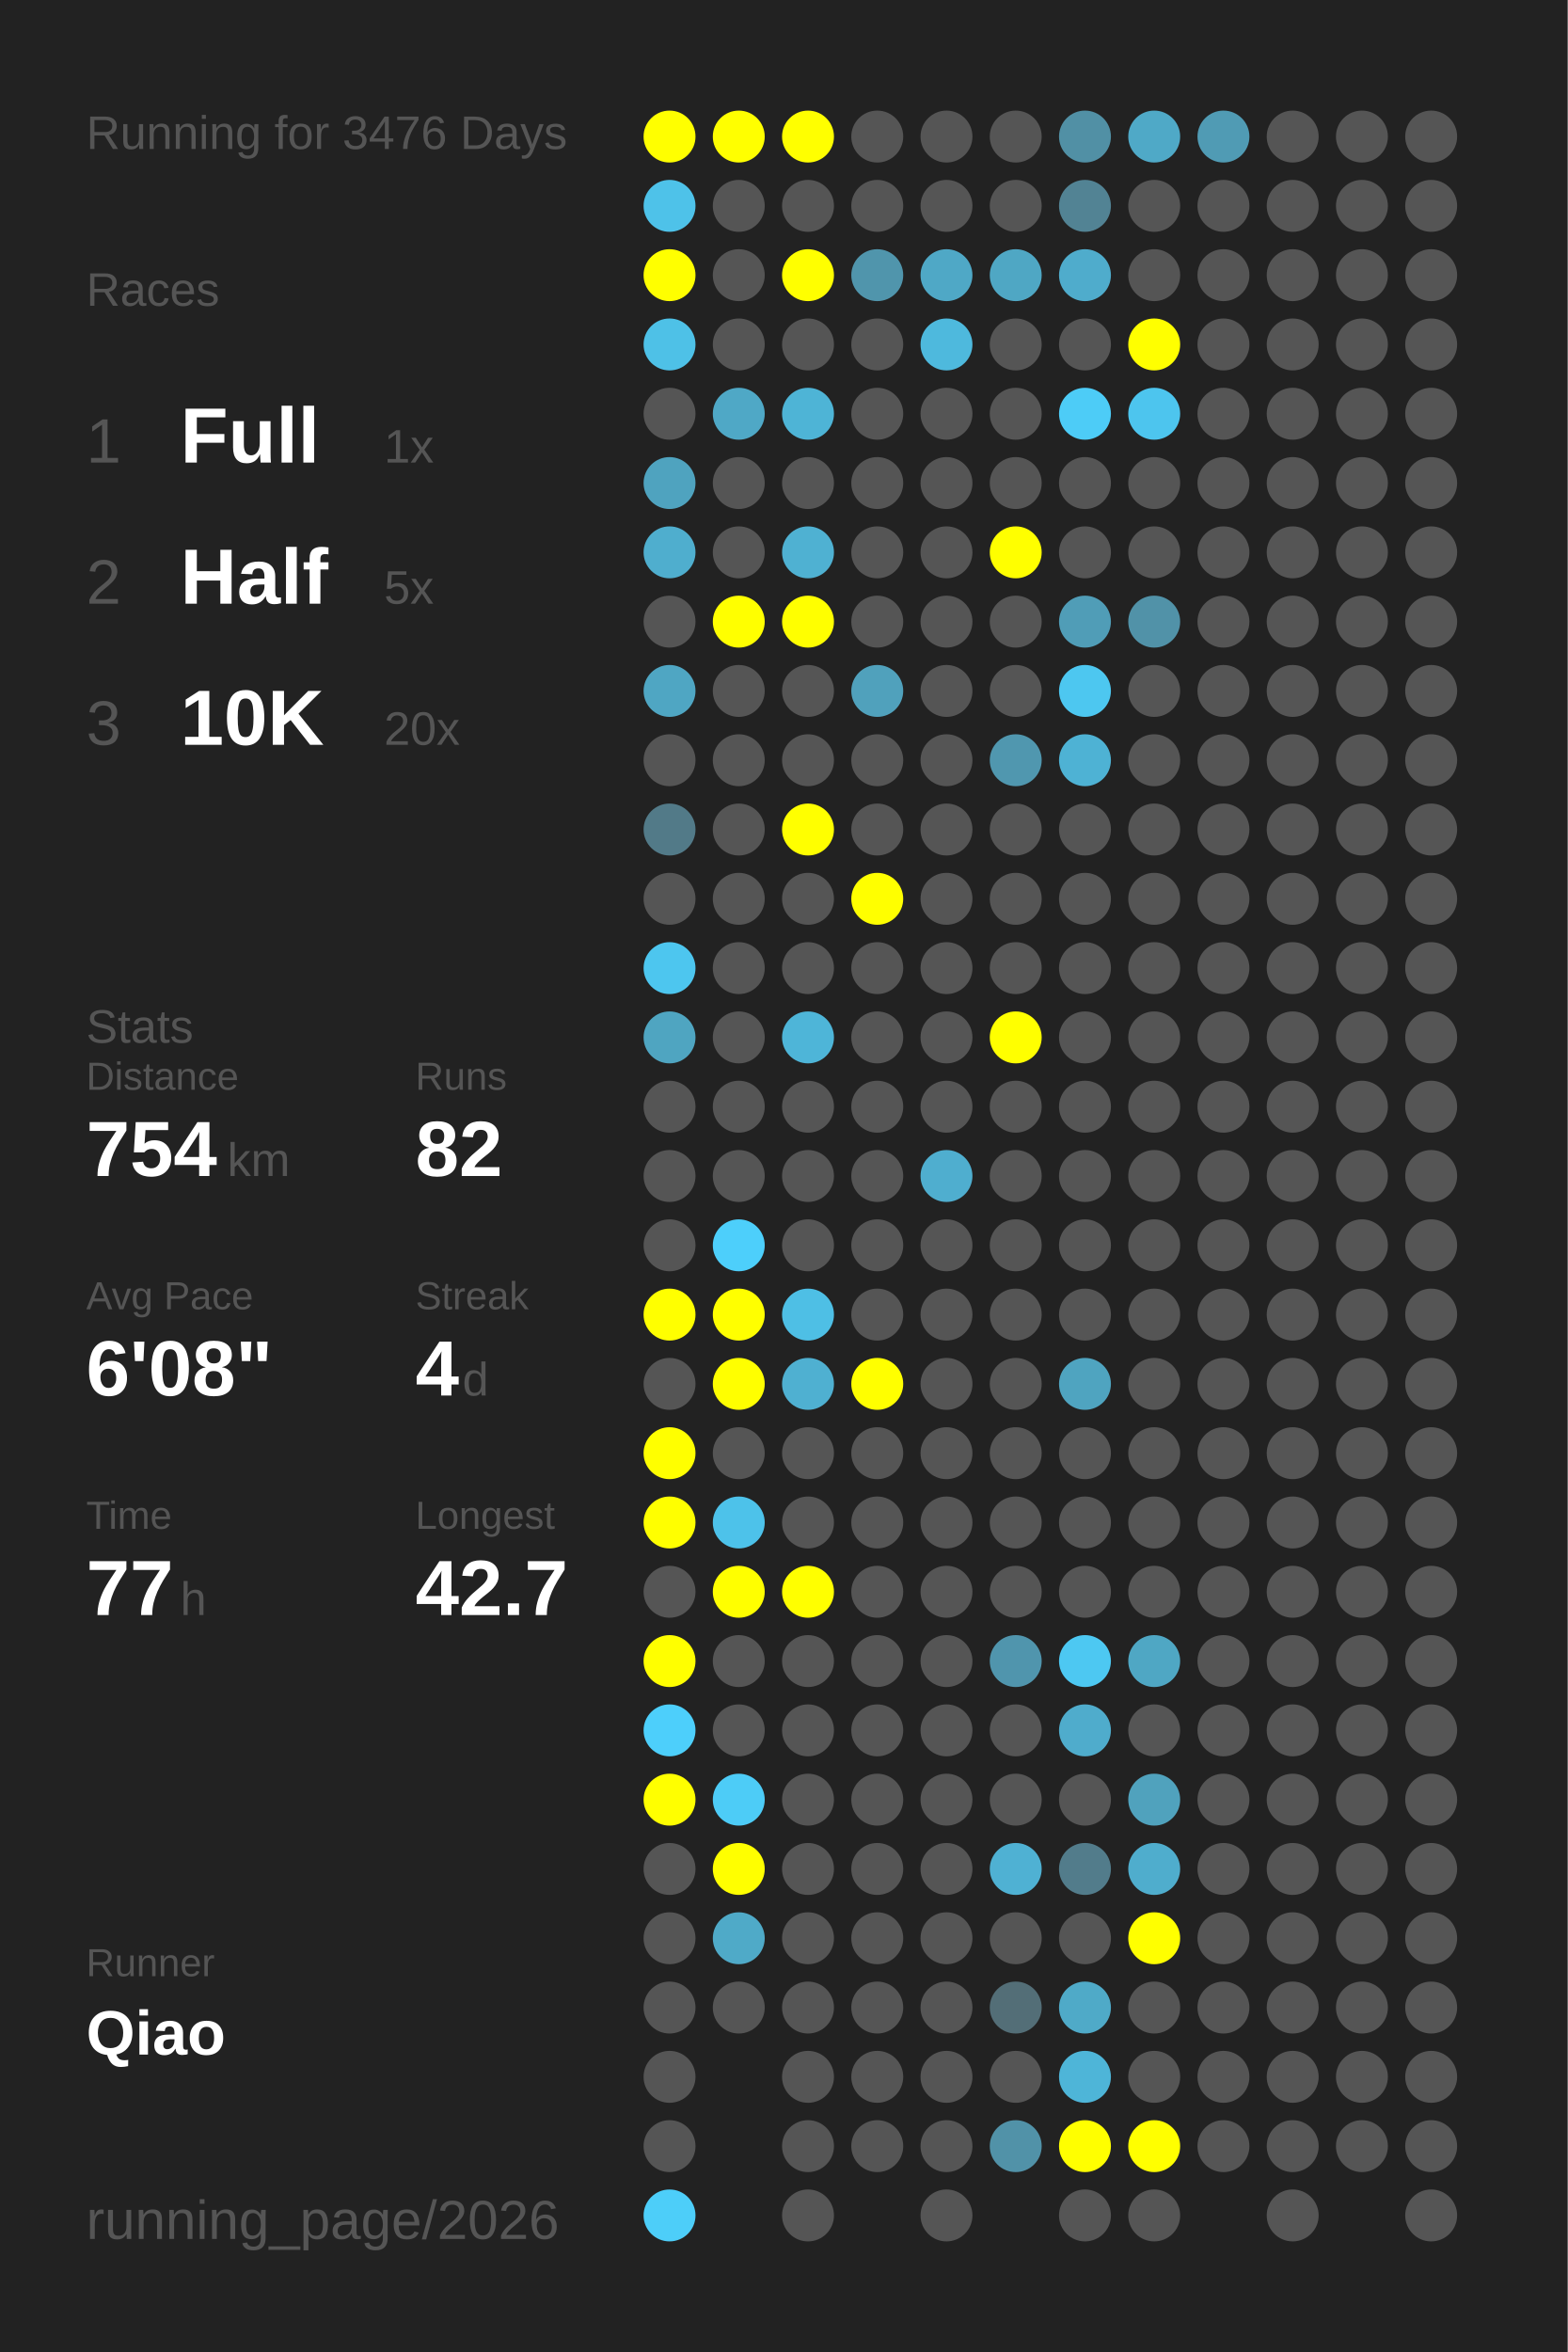
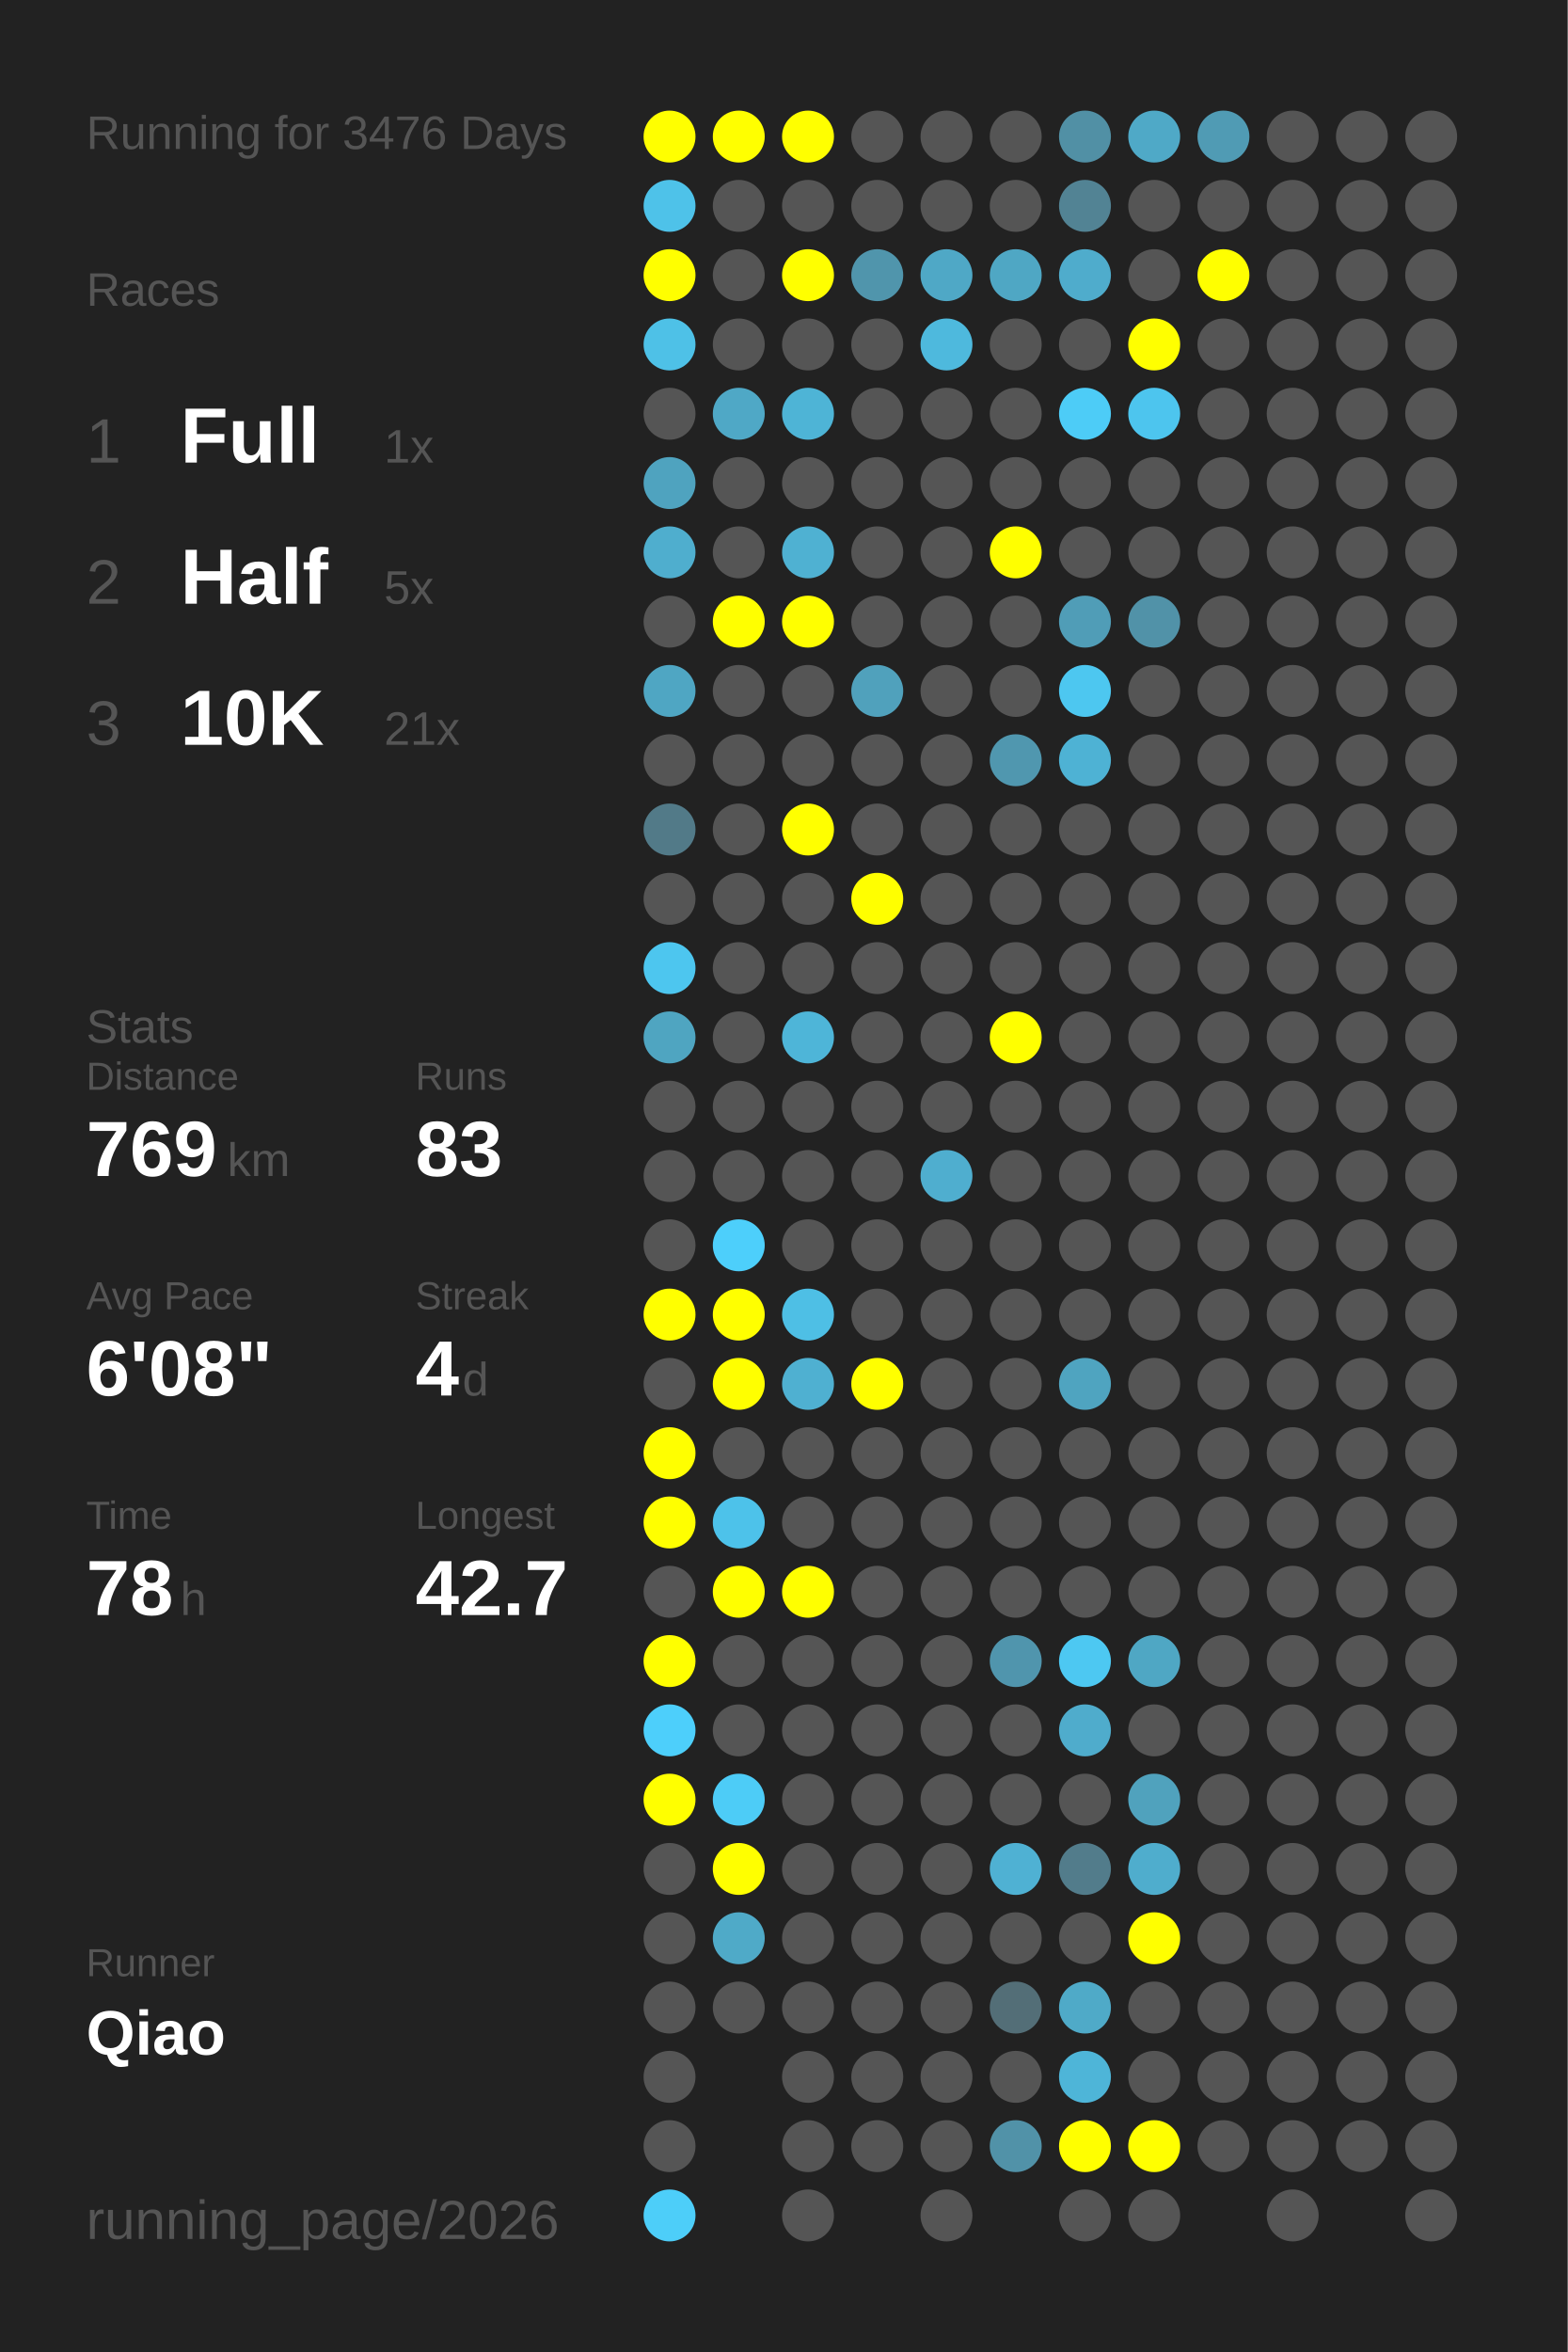
<svg xmlns="http://www.w3.org/2000/svg" baseProfile="full" height="300mm" version="1.1" viewBox="0,0,200,300" width="200mm">
  <defs />
  <rect fill="#222222" height="300" width="200" x="0" y="0" />
  <text fill="#555555" style="font-size:6px; font-family:Arial;" x="11" y="19">Running for 3476 Days</text>
  <text fill="#555555" style="font-size:6px; font-family:Arial;" x="11" y="39">Races</text>
  <text fill="#555555" style="font-size:8px; font-family:Arial;" x="11" y="59">1</text>
  <text fill="#FFFFFF" style="font-size:10px; font-family:Arial; font-weight:bold;" x="23" y="59">Full</text>
  <text fill="#555555" style="font-size:6px; font-family:Arial;" x="49" y="59">1x</text>
  <text fill="#555555" style="font-size:8px; font-family:Arial;" x="11" y="77">2</text>
  <text fill="#FFFFFF" style="font-size:10px; font-family:Arial; font-weight:bold;" x="23" y="77">Half</text>
  <text fill="#555555" style="font-size:6px; font-family:Arial;" x="49" y="77">5x</text>
  <text fill="#555555" style="font-size:8px; font-family:Arial;" x="11" y="95">3</text>
  <text fill="#FFFFFF" style="font-size:10px; font-family:Arial; font-weight:bold;" x="23" y="95">10K</text>
-   <text fill="#555555" style="font-size:6px; font-family:Arial;" x="49" y="95">20x</text>
+   <text fill="#555555" style="font-size:6px; font-family:Arial;" x="49" y="95">21x</text>
  <text fill="#555555" style="font-size:6px; font-family:Arial;" x="11" y="133">Stats</text>
  <text fill="#555555" style="font-size:5px; font-family:Arial;" x="11" y="139">Distance</text>
-   <text fill="#FFFFFF" style="font-size:10px; font-family:Arial; font-weight:bold;" x="11" y="150">754</text>
+   <text fill="#FFFFFF" style="font-size:10px; font-family:Arial; font-weight:bold;" x="11" y="150">769</text>
  <text fill="#555555" style="font-size:6px; font-family:Arial;" x="29" y="150">km</text>
  <text fill="#555555" style="font-size:5px; font-family:Arial;" x="53" y="139">Runs</text>
-   <text fill="#FFFFFF" style="font-size:10px; font-family:Arial; font-weight:bold;" x="53" y="150">82</text>
+   <text fill="#FFFFFF" style="font-size:10px; font-family:Arial; font-weight:bold;" x="53" y="150">83</text>
  <text fill="#555555" style="font-size:5px; font-family:Arial;" x="11" y="167">Avg Pace</text>
  <text fill="#FFFFFF" style="font-size:10px; font-family:Arial; font-weight:bold;" x="11" y="178">6'08"</text>
  <text fill="#555555" style="font-size:5px; font-family:Arial;" x="53" y="167">Streak</text>
  <text fill="#FFFFFF" style="font-size:10px; font-family:Arial; font-weight:bold;" x="53" y="178">4</text>
  <text fill="#555555" style="font-size:6px; font-family:Arial;" x="59" y="178">d</text>
  <text fill="#555555" style="font-size:5px; font-family:Arial;" x="11" y="195">Time</text>
-   <text fill="#FFFFFF" style="font-size:10px; font-family:Arial; font-weight:bold;" x="11" y="206">77</text>
+   <text fill="#FFFFFF" style="font-size:10px; font-family:Arial; font-weight:bold;" x="11" y="206">78</text>
  <text fill="#555555" style="font-size:6px; font-family:Arial;" x="23" y="206">h</text>
  <text fill="#555555" style="font-size:5px; font-family:Arial;" x="53" y="195">Longest</text>
  <text fill="#FFFFFF" style="font-size:10px; font-family:Arial; font-weight:bold;" x="53" y="206">42.7</text>
  <text fill="#555555" style="font-size:5px; font-family:Arial;" x="11" y="252.065">Runner</text>
  <text fill="#FFFFFF" style="font-size:8px; font-family:Arial; font-weight:bold;" x="11" y="262.065">Qiao</text>
  <text fill="#555555" style="font-size:7px; font-family:Arial;" x="11" y="285.581">running_page/2026</text>
  <circle cx="85.417" cy="17.419" fill="#FFFF00" r="3.312" />
  <circle cx="85.417" cy="26.258" fill="#4ec2e9" r="3.312" />
  <circle cx="85.417" cy="35.097" fill="#FFFF00" r="3.312" />
  <circle cx="85.417" cy="43.935" fill="#4ec1e7" r="3.312" />
  <circle cx="85.417" cy="52.774" fill="#555555" r="3.312" />
  <circle cx="85.417" cy="61.613" fill="#4fa3bf" r="3.312" />
  <circle cx="85.417" cy="70.452" fill="#4faece" r="3.312" />
  <circle cx="85.417" cy="79.29" fill="#555555" r="3.312" />
  <circle cx="85.417" cy="88.129" fill="#4fa6c3" r="3.312" />
  <circle cx="85.417" cy="96.968" fill="#555555" r="3.312" />
  <circle cx="85.417" cy="105.806" fill="#527a88" r="3.312" />
  <circle cx="85.417" cy="114.645" fill="#555555" r="3.312" />
  <circle cx="85.417" cy="123.484" fill="#4dc6ef" r="3.312" />
  <circle cx="85.417" cy="132.323" fill="#4fa5c1" r="3.312" />
  <circle cx="85.417" cy="141.161" fill="#555555" r="3.312" />
  <circle cx="85.417" cy="150" fill="#555555" r="3.312" />
  <circle cx="85.417" cy="158.839" fill="#555555" r="3.312" />
  <circle cx="85.417" cy="167.677" fill="#FFFF00" r="3.312" />
  <circle cx="85.417" cy="176.516" fill="#555555" r="3.312" />
  <circle cx="85.417" cy="185.355" fill="#FFFF00" r="3.312" />
  <circle cx="85.417" cy="194.194" fill="#FFFF00" r="3.312" />
  <circle cx="85.417" cy="203.032" fill="#555555" r="3.312" />
  <circle cx="85.417" cy="211.871" fill="#FFFF00" r="3.312" />
  <circle cx="85.417" cy="220.71" fill="#4dcffb" r="3.312" />
  <circle cx="85.417" cy="229.548" fill="#FFFF00" r="3.312" />
  <circle cx="85.417" cy="238.387" fill="#555555" r="3.312" />
  <circle cx="85.417" cy="247.226" fill="#555555" r="3.312" />
  <circle cx="85.417" cy="256.065" fill="#555555" r="3.312" />
  <circle cx="85.417" cy="264.903" fill="#555555" r="3.312" />
  <circle cx="85.417" cy="273.742" fill="#555555" r="3.312" />
  <circle cx="85.417" cy="282.581" fill="#4dcef9" r="3.312" />
  <circle cx="94.25" cy="17.419" fill="#FFFF00" r="3.312" />
  <circle cx="94.25" cy="26.258" fill="#555555" r="3.312" />
  <circle cx="94.25" cy="35.097" fill="#555555" r="3.312" />
  <circle cx="94.25" cy="43.935" fill="#555555" r="3.312" />
  <circle cx="94.25" cy="52.774" fill="#4fa8c6" r="3.312" />
  <circle cx="94.25" cy="61.613" fill="#555555" r="3.312" />
  <circle cx="94.25" cy="70.452" fill="#555555" r="3.312" />
  <circle cx="94.25" cy="79.29" fill="#FFFF00" r="3.312" />
  <circle cx="94.25" cy="88.129" fill="#555555" r="3.312" />
  <circle cx="94.25" cy="96.968" fill="#555555" r="3.312" />
  <circle cx="94.25" cy="105.806" fill="#555555" r="3.312" />
  <circle cx="94.25" cy="114.645" fill="#555555" r="3.312" />
  <circle cx="94.25" cy="123.484" fill="#555555" r="3.312" />
  <circle cx="94.25" cy="132.323" fill="#555555" r="3.312" />
  <circle cx="94.25" cy="141.161" fill="#555555" r="3.312" />
  <circle cx="94.25" cy="150" fill="#555555" r="3.312" />
  <circle cx="94.25" cy="158.839" fill="#4dcffb" r="3.312" />
  <circle cx="94.25" cy="167.677" fill="#FFFF00" r="3.312" />
  <circle cx="94.25" cy="176.516" fill="#FFFF00" r="3.312" />
  <circle cx="94.25" cy="185.355" fill="#555555" r="3.312" />
  <circle cx="94.25" cy="194.194" fill="#4dc2ea" r="3.312" />
  <circle cx="94.25" cy="203.032" fill="#FFFF00" r="3.312" />
  <circle cx="94.25" cy="211.871" fill="#555555" r="3.312" />
  <circle cx="94.25" cy="220.71" fill="#555555" r="3.312" />
  <circle cx="94.25" cy="229.548" fill="#4dccf7" r="3.312" />
  <circle cx="94.25" cy="238.387" fill="#FFFF00" r="3.312" />
  <circle cx="94.25" cy="247.226" fill="#4faac8" r="3.312" />
  <circle cx="94.25" cy="256.065" fill="#555555" r="3.312" />
  <circle cx="103.083" cy="17.419" fill="#FFFF00" r="3.312" />
  <circle cx="103.083" cy="26.258" fill="#555555" r="3.312" />
  <circle cx="103.083" cy="35.097" fill="#FFFF00" r="3.312" />
  <circle cx="103.083" cy="43.935" fill="#555555" r="3.312" />
  <circle cx="103.083" cy="52.774" fill="#4eb4d6" r="3.312" />
  <circle cx="103.083" cy="61.613" fill="#555555" r="3.312" />
  <circle cx="103.083" cy="70.452" fill="#4fb1d2" r="3.312" />
  <circle cx="103.083" cy="79.29" fill="#FFFF00" r="3.312" />
  <circle cx="103.083" cy="88.129" fill="#555555" r="3.312" />
  <circle cx="103.083" cy="96.968" fill="#555555" r="3.312" />
  <circle cx="103.083" cy="105.806" fill="#FFFF00" r="3.312" />
  <circle cx="103.083" cy="114.645" fill="#555555" r="3.312" />
  <circle cx="103.083" cy="123.484" fill="#555555" r="3.312" />
  <circle cx="103.083" cy="132.323" fill="#4eb5d8" r="3.312" />
  <circle cx="103.083" cy="141.161" fill="#555555" r="3.312" />
  <circle cx="103.083" cy="150" fill="#555555" r="3.312" />
  <circle cx="103.083" cy="158.839" fill="#555555" r="3.312" />
  <circle cx="103.083" cy="167.677" fill="#4ebfe5" r="3.312" />
  <circle cx="103.083" cy="176.516" fill="#4fb0d1" r="3.312" />
  <circle cx="103.083" cy="185.355" fill="#555555" r="3.312" />
  <circle cx="103.083" cy="194.194" fill="#555555" r="3.312" />
  <circle cx="103.083" cy="203.032" fill="#FFFF00" r="3.312" />
  <circle cx="103.083" cy="211.871" fill="#555555" r="3.312" />
  <circle cx="103.083" cy="220.71" fill="#555555" r="3.312" />
  <circle cx="103.083" cy="229.548" fill="#555555" r="3.312" />
  <circle cx="103.083" cy="238.387" fill="#555555" r="3.312" />
  <circle cx="103.083" cy="247.226" fill="#555555" r="3.312" />
  <circle cx="103.083" cy="256.065" fill="#555555" r="3.312" />
  <circle cx="103.083" cy="264.903" fill="#555555" r="3.312" />
  <circle cx="103.083" cy="273.742" fill="#555555" r="3.312" />
  <circle cx="103.083" cy="282.581" fill="#555555" r="3.312" />
  <circle cx="111.917" cy="17.419" fill="#555555" r="3.312" />
  <circle cx="111.917" cy="26.258" fill="#555555" r="3.312" />
  <circle cx="111.917" cy="35.097" fill="#5095ac" r="3.312" />
  <circle cx="111.917" cy="43.935" fill="#555555" r="3.312" />
  <circle cx="111.917" cy="52.774" fill="#555555" r="3.312" />
  <circle cx="111.917" cy="61.613" fill="#555555" r="3.312" />
  <circle cx="111.917" cy="70.452" fill="#555555" r="3.312" />
  <circle cx="111.917" cy="79.29" fill="#555555" r="3.312" />
  <circle cx="111.917" cy="88.129" fill="#50a1bc" r="3.312" />
  <circle cx="111.917" cy="96.968" fill="#555555" r="3.312" />
  <circle cx="111.917" cy="105.806" fill="#555555" r="3.312" />
  <circle cx="111.917" cy="114.645" fill="#FFFF00" r="3.312" />
  <circle cx="111.917" cy="123.484" fill="#555555" r="3.312" />
  <circle cx="111.917" cy="132.323" fill="#555555" r="3.312" />
  <circle cx="111.917" cy="141.161" fill="#555555" r="3.312" />
  <circle cx="111.917" cy="150" fill="#555555" r="3.312" />
  <circle cx="111.917" cy="158.839" fill="#555555" r="3.312" />
  <circle cx="111.917" cy="167.677" fill="#555555" r="3.312" />
  <circle cx="111.917" cy="176.516" fill="#FFFF00" r="3.312" />
  <circle cx="111.917" cy="185.355" fill="#555555" r="3.312" />
  <circle cx="111.917" cy="194.194" fill="#555555" r="3.312" />
  <circle cx="111.917" cy="203.032" fill="#555555" r="3.312" />
  <circle cx="111.917" cy="211.871" fill="#555555" r="3.312" />
  <circle cx="111.917" cy="220.71" fill="#555555" r="3.312" />
  <circle cx="111.917" cy="229.548" fill="#555555" r="3.312" />
  <circle cx="111.917" cy="238.387" fill="#555555" r="3.312" />
  <circle cx="111.917" cy="247.226" fill="#555555" r="3.312" />
  <circle cx="111.917" cy="256.065" fill="#555555" r="3.312" />
  <circle cx="111.917" cy="264.903" fill="#555555" r="3.312" />
  <circle cx="111.917" cy="273.742" fill="#555555" r="3.312" />
  <circle cx="120.75" cy="17.419" fill="#555555" r="3.312" />
  <circle cx="120.75" cy="26.258" fill="#555555" r="3.312" />
  <circle cx="120.75" cy="35.097" fill="#4fa8c6" r="3.312" />
  <circle cx="120.75" cy="43.935" fill="#4eb9dd" r="3.312" />
  <circle cx="120.75" cy="52.774" fill="#555555" r="3.312" />
  <circle cx="120.75" cy="61.613" fill="#555555" r="3.312" />
  <circle cx="120.75" cy="70.452" fill="#555555" r="3.312" />
  <circle cx="120.75" cy="79.29" fill="#555555" r="3.312" />
  <circle cx="120.75" cy="88.129" fill="#555555" r="3.312" />
  <circle cx="120.75" cy="96.968" fill="#555555" r="3.312" />
  <circle cx="120.75" cy="105.806" fill="#555555" r="3.312" />
  <circle cx="120.75" cy="114.645" fill="#555555" r="3.312" />
  <circle cx="120.75" cy="123.484" fill="#555555" r="3.312" />
  <circle cx="120.75" cy="132.323" fill="#555555" r="3.312" />
  <circle cx="120.75" cy="141.161" fill="#555555" r="3.312" />
  <circle cx="120.75" cy="150" fill="#4faecf" r="3.312" />
  <circle cx="120.75" cy="158.839" fill="#555555" r="3.312" />
  <circle cx="120.75" cy="167.677" fill="#555555" r="3.312" />
  <circle cx="120.75" cy="176.516" fill="#555555" r="3.312" />
  <circle cx="120.75" cy="185.355" fill="#555555" r="3.312" />
  <circle cx="120.75" cy="194.194" fill="#555555" r="3.312" />
  <circle cx="120.75" cy="203.032" fill="#555555" r="3.312" />
  <circle cx="120.75" cy="211.871" fill="#555555" r="3.312" />
  <circle cx="120.75" cy="220.71" fill="#555555" r="3.312" />
  <circle cx="120.75" cy="229.548" fill="#555555" r="3.312" />
  <circle cx="120.75" cy="238.387" fill="#555555" r="3.312" />
  <circle cx="120.75" cy="247.226" fill="#555555" r="3.312" />
  <circle cx="120.75" cy="256.065" fill="#555555" r="3.312" />
  <circle cx="120.75" cy="264.903" fill="#555555" r="3.312" />
  <circle cx="120.75" cy="273.742" fill="#555555" r="3.312" />
  <circle cx="120.75" cy="282.581" fill="#555555" r="3.312" />
  <circle cx="129.583" cy="17.419" fill="#555555" r="3.312" />
  <circle cx="129.583" cy="26.258" fill="#555555" r="3.312" />
  <circle cx="129.583" cy="35.097" fill="#4fa7c4" r="3.312" />
  <circle cx="129.583" cy="43.935" fill="#555555" r="3.312" />
  <circle cx="129.583" cy="52.774" fill="#555555" r="3.312" />
  <circle cx="129.583" cy="61.613" fill="#555555" r="3.312" />
  <circle cx="129.583" cy="70.452" fill="#FFFF00" r="3.312" />
  <circle cx="129.583" cy="79.29" fill="#555555" r="3.312" />
  <circle cx="129.583" cy="88.129" fill="#555555" r="3.312" />
  <circle cx="129.583" cy="96.968" fill="#5097af" r="3.312" />
  <circle cx="129.583" cy="105.806" fill="#555555" r="3.312" />
  <circle cx="129.583" cy="114.645" fill="#555555" r="3.312" />
  <circle cx="129.583" cy="123.484" fill="#555555" r="3.312" />
  <circle cx="129.583" cy="132.323" fill="#FFFF00" r="3.312" />
  <circle cx="129.583" cy="141.161" fill="#555555" r="3.312" />
  <circle cx="129.583" cy="150" fill="#555555" r="3.312" />
  <circle cx="129.583" cy="158.839" fill="#555555" r="3.312" />
  <circle cx="129.583" cy="167.677" fill="#555555" r="3.312" />
  <circle cx="129.583" cy="176.516" fill="#555555" r="3.312" />
  <circle cx="129.583" cy="185.355" fill="#555555" r="3.312" />
  <circle cx="129.583" cy="194.194" fill="#555555" r="3.312" />
  <circle cx="129.583" cy="203.032" fill="#555555" r="3.312" />
  <circle cx="129.583" cy="211.871" fill="#5095ad" r="3.312" />
  <circle cx="129.583" cy="220.71" fill="#555555" r="3.312" />
  <circle cx="129.583" cy="229.548" fill="#555555" r="3.312" />
  <circle cx="129.583" cy="238.387" fill="#4fb1d3" r="3.312" />
  <circle cx="129.583" cy="247.226" fill="#555555" r="3.312" />
  <circle cx="129.583" cy="256.065" fill="#536e77" r="3.312" />
  <circle cx="129.583" cy="264.903" fill="#555555" r="3.312" />
  <circle cx="129.583" cy="273.742" fill="#5192a8" r="3.312" />
  <circle cx="138.417" cy="17.419" fill="#5190a5" r="3.312" />
  <circle cx="138.417" cy="26.258" fill="#528394" r="3.312" />
  <circle cx="138.417" cy="35.097" fill="#4faccc" r="3.312" />
  <circle cx="138.417" cy="43.935" fill="#555555" r="3.312" />
  <circle cx="138.417" cy="52.774" fill="#4dccf7" r="3.312" />
  <circle cx="138.417" cy="61.613" fill="#555555" r="3.312" />
  <circle cx="138.417" cy="70.452" fill="#555555" r="3.312" />
  <circle cx="138.417" cy="79.29" fill="#509db7" r="3.312" />
  <circle cx="138.417" cy="88.129" fill="#4dc7f0" r="3.312" />
  <circle cx="138.417" cy="96.968" fill="#4eb2d4" r="3.312" />
  <circle cx="138.417" cy="105.806" fill="#555555" r="3.312" />
  <circle cx="138.417" cy="114.645" fill="#555555" r="3.312" />
  <circle cx="138.417" cy="123.484" fill="#555555" r="3.312" />
  <circle cx="138.417" cy="132.323" fill="#555555" r="3.312" />
  <circle cx="138.417" cy="141.161" fill="#555555" r="3.312" />
  <circle cx="138.417" cy="150" fill="#555555" r="3.312" />
  <circle cx="138.417" cy="158.839" fill="#555555" r="3.312" />
  <circle cx="138.417" cy="167.677" fill="#555555" r="3.312" />
  <circle cx="138.417" cy="176.516" fill="#4fa4c0" r="3.312" />
  <circle cx="138.417" cy="185.355" fill="#555555" r="3.312" />
  <circle cx="138.417" cy="194.194" fill="#555555" r="3.312" />
  <circle cx="138.417" cy="203.032" fill="#555555" r="3.312" />
  <circle cx="138.417" cy="211.871" fill="#4dc8f2" r="3.312" />
  <circle cx="138.417" cy="220.71" fill="#4faccc" r="3.312" />
  <circle cx="138.417" cy="229.548" fill="#555555" r="3.312" />
  <circle cx="138.417" cy="238.387" fill="#527c8b" r="3.312" />
  <circle cx="138.417" cy="247.226" fill="#555555" r="3.312" />
  <circle cx="138.417" cy="256.065" fill="#4faac8" r="3.312" />
  <circle cx="138.417" cy="264.903" fill="#4eb5d8" r="3.312" />
  <circle cx="138.417" cy="273.742" fill="#FFFF00" r="3.312" />
  <circle cx="138.417" cy="282.581" fill="#555555" r="3.312" />
  <circle cx="147.25" cy="17.419" fill="#4fa9c7" r="3.312" />
  <circle cx="147.25" cy="26.258" fill="#555555" r="3.312" />
  <circle cx="147.25" cy="35.097" fill="#555555" r="3.312" />
  <circle cx="147.25" cy="43.935" fill="#FFFF00" r="3.312" />
  <circle cx="147.25" cy="52.774" fill="#4dc5ee" r="3.312" />
  <circle cx="147.25" cy="61.613" fill="#555555" r="3.312" />
  <circle cx="147.25" cy="70.452" fill="#555555" r="3.312" />
  <circle cx="147.25" cy="79.29" fill="#5192a8" r="3.312" />
  <circle cx="147.25" cy="88.129" fill="#555555" r="3.312" />
  <circle cx="147.25" cy="96.968" fill="#555555" r="3.312" />
  <circle cx="147.25" cy="105.806" fill="#555555" r="3.312" />
  <circle cx="147.25" cy="114.645" fill="#555555" r="3.312" />
  <circle cx="147.25" cy="123.484" fill="#555555" r="3.312" />
  <circle cx="147.25" cy="132.323" fill="#555555" r="3.312" />
  <circle cx="147.25" cy="141.161" fill="#555555" r="3.312" />
  <circle cx="147.25" cy="150" fill="#555555" r="3.312" />
  <circle cx="147.25" cy="158.839" fill="#555555" r="3.312" />
  <circle cx="147.25" cy="167.677" fill="#555555" r="3.312" />
  <circle cx="147.25" cy="176.516" fill="#555555" r="3.312" />
  <circle cx="147.25" cy="185.355" fill="#555555" r="3.312" />
  <circle cx="147.25" cy="194.194" fill="#555555" r="3.312" />
  <circle cx="147.25" cy="203.032" fill="#555555" r="3.312" />
  <circle cx="147.25" cy="211.871" fill="#4fa7c4" r="3.312" />
  <circle cx="147.25" cy="220.71" fill="#555555" r="3.312" />
  <circle cx="147.25" cy="229.548" fill="#50a2bd" r="3.312" />
  <circle cx="147.25" cy="238.387" fill="#4fadcd" r="3.312" />
  <circle cx="147.25" cy="247.226" fill="#FFFF00" r="3.312" />
  <circle cx="147.25" cy="256.065" fill="#555555" r="3.312" />
  <circle cx="147.25" cy="264.903" fill="#555555" r="3.312" />
  <circle cx="147.25" cy="273.742" fill="#FFFF00" r="3.312" />
  <circle cx="147.25" cy="282.581" fill="#555555" r="3.312" />
  <circle cx="156.083" cy="17.419" fill="#509bb4" r="3.312" />
  <circle cx="156.083" cy="26.258" fill="#555555" r="3.312" />
-   <circle cx="156.083" cy="35.097" fill="#555555" r="3.312" />
+   <circle cx="156.083" cy="35.097" fill="#FFFF00" r="3.312" />
  <circle cx="156.083" cy="43.935" fill="#555555" r="3.312" />
  <circle cx="156.083" cy="52.774" fill="#555555" r="3.312" />
  <circle cx="156.083" cy="61.613" fill="#555555" r="3.312" />
  <circle cx="156.083" cy="70.452" fill="#555555" r="3.312" />
  <circle cx="156.083" cy="79.29" fill="#555555" r="3.312" />
  <circle cx="156.083" cy="88.129" fill="#555555" r="3.312" />
  <circle cx="156.083" cy="96.968" fill="#555555" r="3.312" />
  <circle cx="156.083" cy="105.806" fill="#555555" r="3.312" />
  <circle cx="156.083" cy="114.645" fill="#555555" r="3.312" />
  <circle cx="156.083" cy="123.484" fill="#555555" r="3.312" />
  <circle cx="156.083" cy="132.323" fill="#555555" r="3.312" />
  <circle cx="156.083" cy="141.161" fill="#555555" r="3.312" />
  <circle cx="156.083" cy="150" fill="#555555" r="3.312" />
  <circle cx="156.083" cy="158.839" fill="#555555" r="3.312" />
  <circle cx="156.083" cy="167.677" fill="#555555" r="3.312" />
  <circle cx="156.083" cy="176.516" fill="#555555" r="3.312" />
  <circle cx="156.083" cy="185.355" fill="#555555" r="3.312" />
  <circle cx="156.083" cy="194.194" fill="#555555" r="3.312" />
  <circle cx="156.083" cy="203.032" fill="#555555" r="3.312" />
  <circle cx="156.083" cy="211.871" fill="#555555" r="3.312" />
  <circle cx="156.083" cy="220.71" fill="#555555" r="3.312" />
  <circle cx="156.083" cy="229.548" fill="#555555" r="3.312" />
  <circle cx="156.083" cy="238.387" fill="#555555" r="3.312" />
  <circle cx="156.083" cy="247.226" fill="#555555" r="3.312" />
  <circle cx="156.083" cy="256.065" fill="#555555" r="3.312" />
  <circle cx="156.083" cy="264.903" fill="#555555" r="3.312" />
  <circle cx="156.083" cy="273.742" fill="#555555" r="3.312" />
  <circle cx="164.917" cy="17.419" fill="#555555" r="3.312" />
  <circle cx="164.917" cy="26.258" fill="#555555" r="3.312" />
  <circle cx="164.917" cy="35.097" fill="#555555" r="3.312" />
  <circle cx="164.917" cy="43.935" fill="#555555" r="3.312" />
  <circle cx="164.917" cy="52.774" fill="#555555" r="3.312" />
  <circle cx="164.917" cy="61.613" fill="#555555" r="3.312" />
  <circle cx="164.917" cy="70.452" fill="#555555" r="3.312" />
  <circle cx="164.917" cy="79.29" fill="#555555" r="3.312" />
  <circle cx="164.917" cy="88.129" fill="#555555" r="3.312" />
  <circle cx="164.917" cy="96.968" fill="#555555" r="3.312" />
  <circle cx="164.917" cy="105.806" fill="#555555" r="3.312" />
  <circle cx="164.917" cy="114.645" fill="#555555" r="3.312" />
  <circle cx="164.917" cy="123.484" fill="#555555" r="3.312" />
  <circle cx="164.917" cy="132.323" fill="#555555" r="3.312" />
  <circle cx="164.917" cy="141.161" fill="#555555" r="3.312" />
  <circle cx="164.917" cy="150" fill="#555555" r="3.312" />
  <circle cx="164.917" cy="158.839" fill="#555555" r="3.312" />
  <circle cx="164.917" cy="167.677" fill="#555555" r="3.312" />
  <circle cx="164.917" cy="176.516" fill="#555555" r="3.312" />
  <circle cx="164.917" cy="185.355" fill="#555555" r="3.312" />
  <circle cx="164.917" cy="194.194" fill="#555555" r="3.312" />
  <circle cx="164.917" cy="203.032" fill="#555555" r="3.312" />
  <circle cx="164.917" cy="211.871" fill="#555555" r="3.312" />
  <circle cx="164.917" cy="220.71" fill="#555555" r="3.312" />
  <circle cx="164.917" cy="229.548" fill="#555555" r="3.312" />
  <circle cx="164.917" cy="238.387" fill="#555555" r="3.312" />
  <circle cx="164.917" cy="247.226" fill="#555555" r="3.312" />
  <circle cx="164.917" cy="256.065" fill="#555555" r="3.312" />
  <circle cx="164.917" cy="264.903" fill="#555555" r="3.312" />
  <circle cx="164.917" cy="273.742" fill="#555555" r="3.312" />
  <circle cx="164.917" cy="282.581" fill="#555555" r="3.312" />
  <circle cx="173.75" cy="17.419" fill="#555555" r="3.312" />
  <circle cx="173.75" cy="26.258" fill="#555555" r="3.312" />
  <circle cx="173.75" cy="35.097" fill="#555555" r="3.312" />
  <circle cx="173.75" cy="43.935" fill="#555555" r="3.312" />
  <circle cx="173.75" cy="52.774" fill="#555555" r="3.312" />
  <circle cx="173.75" cy="61.613" fill="#555555" r="3.312" />
  <circle cx="173.75" cy="70.452" fill="#555555" r="3.312" />
  <circle cx="173.75" cy="79.29" fill="#555555" r="3.312" />
  <circle cx="173.75" cy="88.129" fill="#555555" r="3.312" />
  <circle cx="173.75" cy="96.968" fill="#555555" r="3.312" />
  <circle cx="173.75" cy="105.806" fill="#555555" r="3.312" />
  <circle cx="173.75" cy="114.645" fill="#555555" r="3.312" />
  <circle cx="173.75" cy="123.484" fill="#555555" r="3.312" />
  <circle cx="173.75" cy="132.323" fill="#555555" r="3.312" />
  <circle cx="173.75" cy="141.161" fill="#555555" r="3.312" />
  <circle cx="173.75" cy="150" fill="#555555" r="3.312" />
  <circle cx="173.75" cy="158.839" fill="#555555" r="3.312" />
  <circle cx="173.75" cy="167.677" fill="#555555" r="3.312" />
  <circle cx="173.75" cy="176.516" fill="#555555" r="3.312" />
  <circle cx="173.75" cy="185.355" fill="#555555" r="3.312" />
  <circle cx="173.75" cy="194.194" fill="#555555" r="3.312" />
  <circle cx="173.75" cy="203.032" fill="#555555" r="3.312" />
  <circle cx="173.75" cy="211.871" fill="#555555" r="3.312" />
  <circle cx="173.75" cy="220.71" fill="#555555" r="3.312" />
  <circle cx="173.75" cy="229.548" fill="#555555" r="3.312" />
  <circle cx="173.75" cy="238.387" fill="#555555" r="3.312" />
  <circle cx="173.75" cy="247.226" fill="#555555" r="3.312" />
  <circle cx="173.75" cy="256.065" fill="#555555" r="3.312" />
  <circle cx="173.75" cy="264.903" fill="#555555" r="3.312" />
  <circle cx="173.75" cy="273.742" fill="#555555" r="3.312" />
  <circle cx="182.583" cy="17.419" fill="#555555" r="3.312" />
  <circle cx="182.583" cy="26.258" fill="#555555" r="3.312" />
  <circle cx="182.583" cy="35.097" fill="#555555" r="3.312" />
  <circle cx="182.583" cy="43.935" fill="#555555" r="3.312" />
  <circle cx="182.583" cy="52.774" fill="#555555" r="3.312" />
  <circle cx="182.583" cy="61.613" fill="#555555" r="3.312" />
  <circle cx="182.583" cy="70.452" fill="#555555" r="3.312" />
  <circle cx="182.583" cy="79.29" fill="#555555" r="3.312" />
  <circle cx="182.583" cy="88.129" fill="#555555" r="3.312" />
  <circle cx="182.583" cy="96.968" fill="#555555" r="3.312" />
  <circle cx="182.583" cy="105.806" fill="#555555" r="3.312" />
  <circle cx="182.583" cy="114.645" fill="#555555" r="3.312" />
  <circle cx="182.583" cy="123.484" fill="#555555" r="3.312" />
  <circle cx="182.583" cy="132.323" fill="#555555" r="3.312" />
  <circle cx="182.583" cy="141.161" fill="#555555" r="3.312" />
  <circle cx="182.583" cy="150" fill="#555555" r="3.312" />
  <circle cx="182.583" cy="158.839" fill="#555555" r="3.312" />
  <circle cx="182.583" cy="167.677" fill="#555555" r="3.312" />
  <circle cx="182.583" cy="176.516" fill="#555555" r="3.312" />
  <circle cx="182.583" cy="185.355" fill="#555555" r="3.312" />
  <circle cx="182.583" cy="194.194" fill="#555555" r="3.312" />
  <circle cx="182.583" cy="203.032" fill="#555555" r="3.312" />
  <circle cx="182.583" cy="211.871" fill="#555555" r="3.312" />
  <circle cx="182.583" cy="220.71" fill="#555555" r="3.312" />
  <circle cx="182.583" cy="229.548" fill="#555555" r="3.312" />
  <circle cx="182.583" cy="238.387" fill="#555555" r="3.312" />
  <circle cx="182.583" cy="247.226" fill="#555555" r="3.312" />
  <circle cx="182.583" cy="256.065" fill="#555555" r="3.312" />
  <circle cx="182.583" cy="264.903" fill="#555555" r="3.312" />
  <circle cx="182.583" cy="273.742" fill="#555555" r="3.312" />
  <circle cx="182.583" cy="282.581" fill="#555555" r="3.312" />
</svg>
